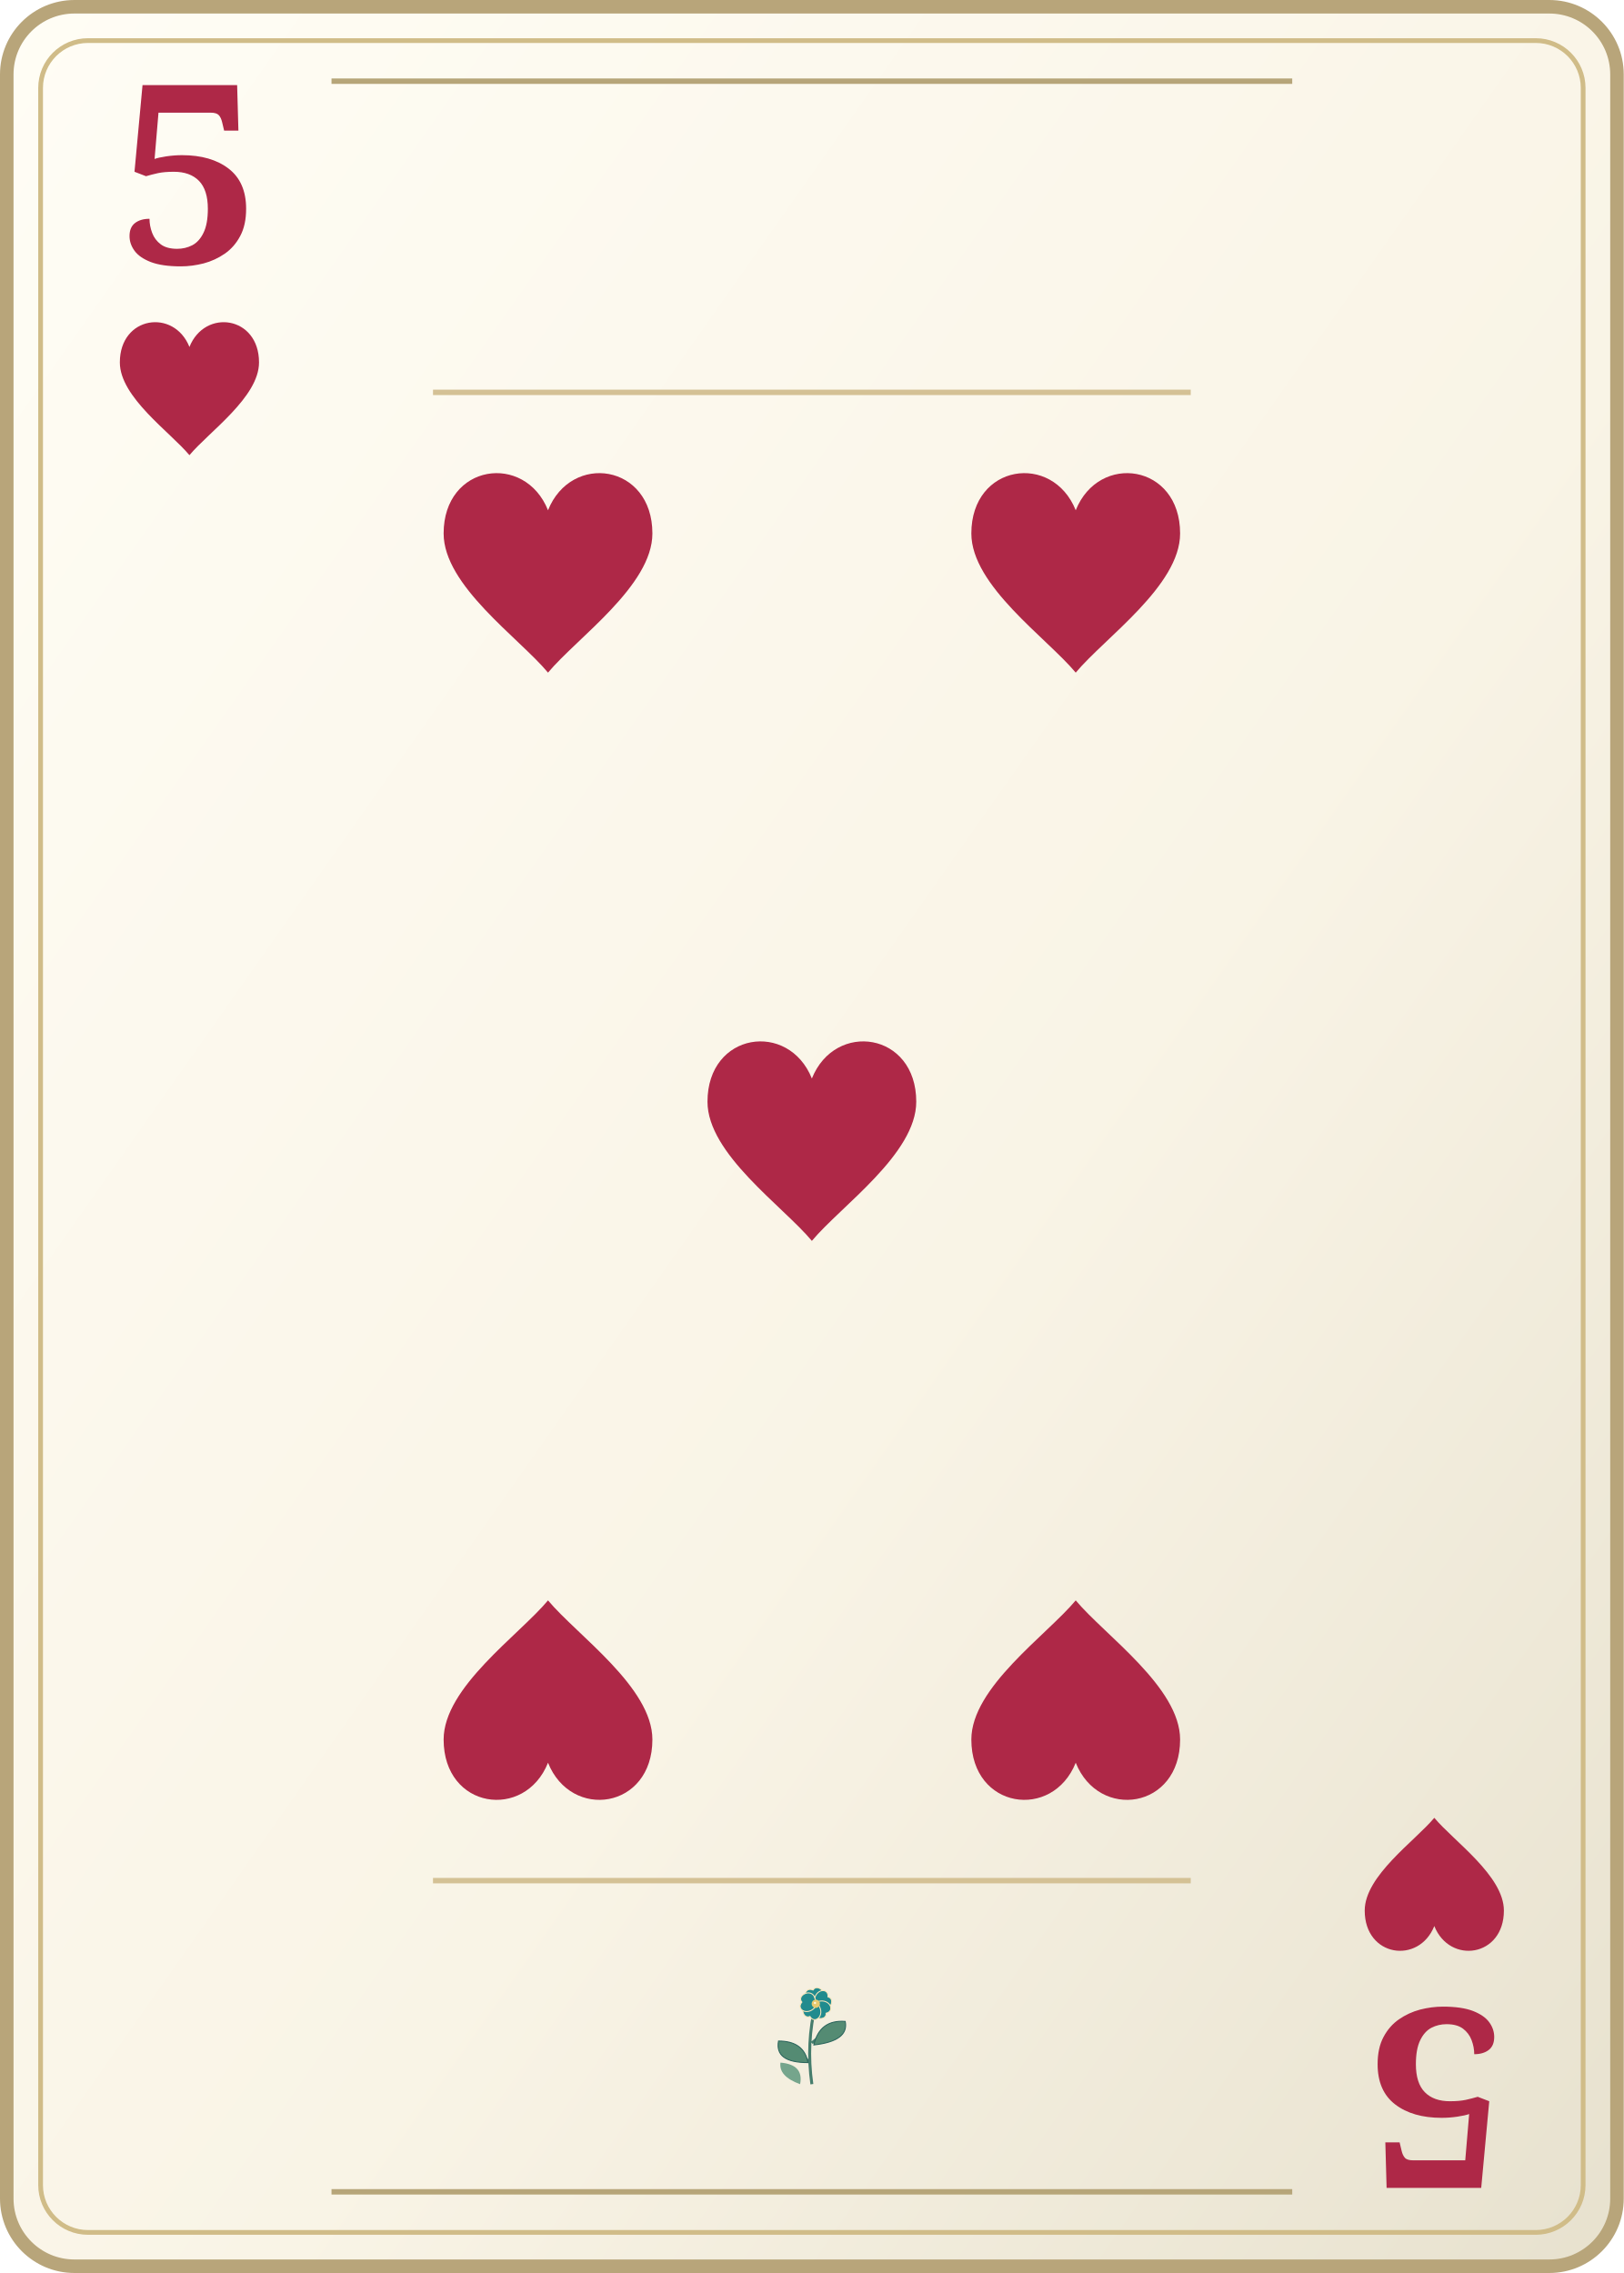
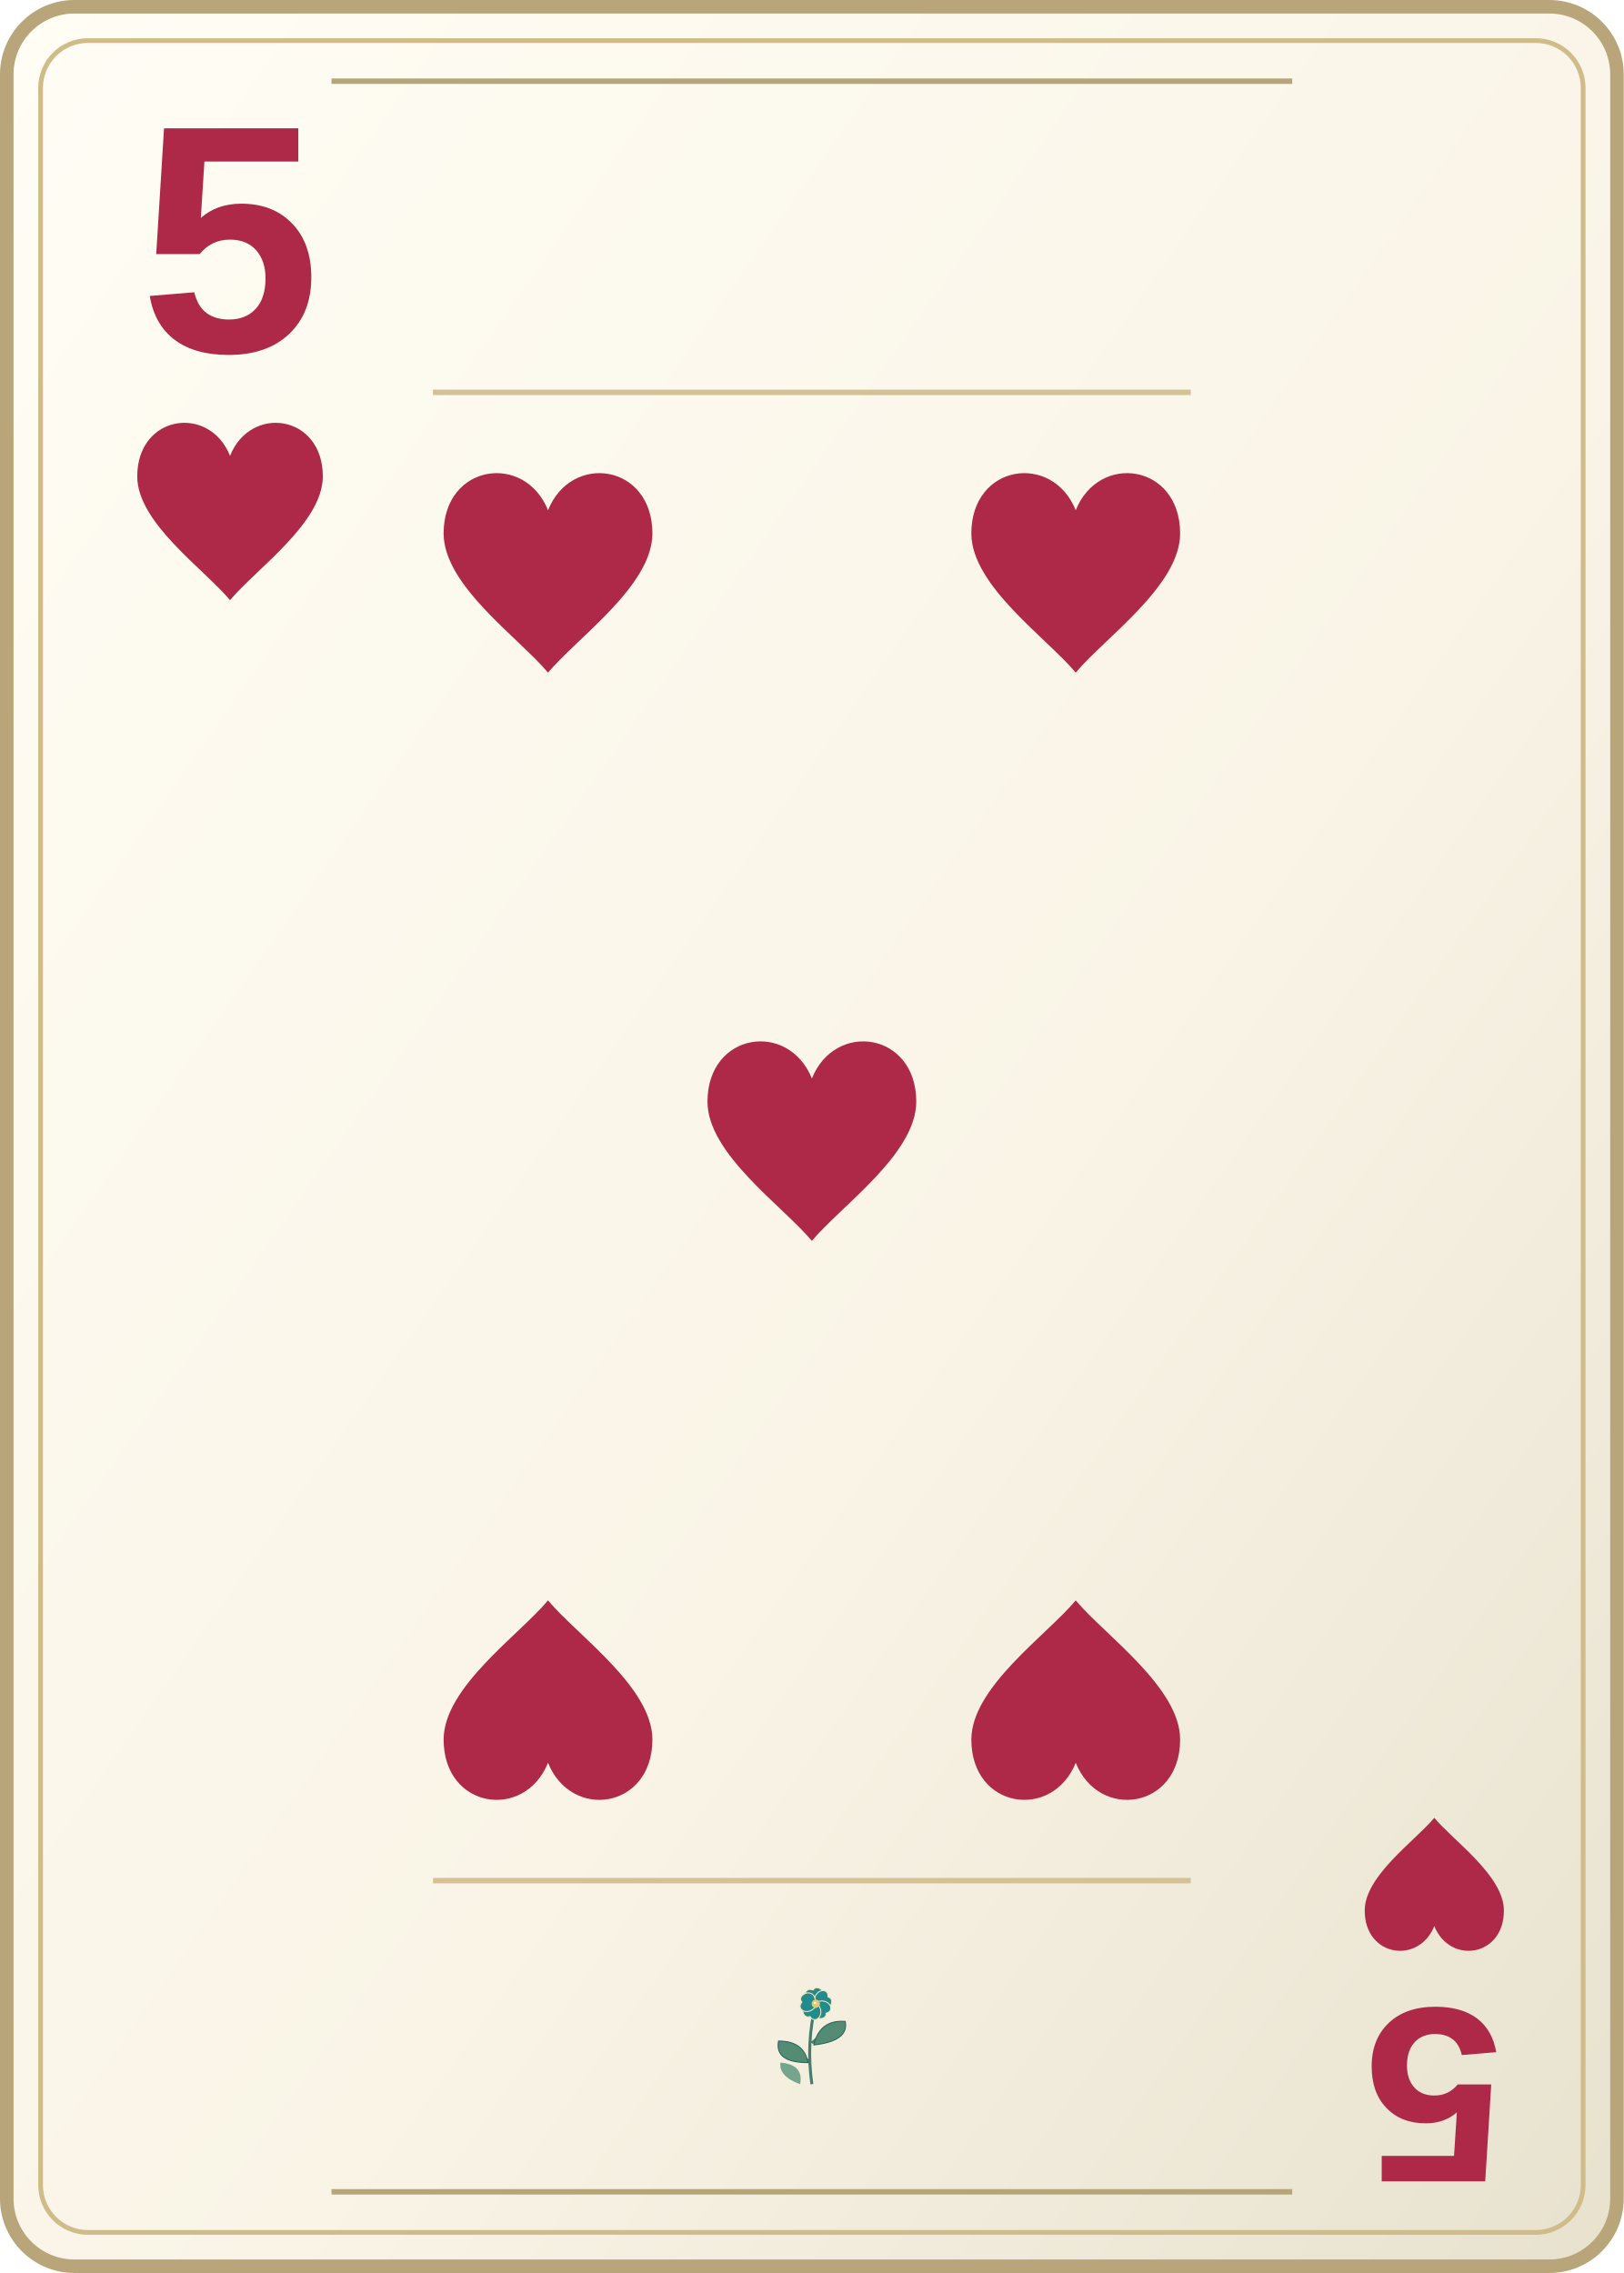
<svg xmlns="http://www.w3.org/2000/svg" width="240" height="336" viewBox="0 0 240 336" role="img" aria-label="5 of hearts; original Mughal-inspired garden court">
  <defs>
    <linearGradient id="paper" x1="0" y1="0" x2="1" y2="1">
      <stop stop-color="#fffdf5" />
      <stop offset=".58" stop-color="#f9f4e6" />
      <stop offset="1" stop-color="#e7e1ce" />
    </linearGradient>
    <linearGradient id="gold" x1="0" y1="0" x2="1" y2=".8">
      <stop stop-color="#f7dea0" />
      <stop offset=".35" stop-color="#cda754" />
      <stop offset=".66" stop-color="#a78036" />
      <stop offset="1" stop-color="#ead193" />
    </linearGradient>
    <linearGradient id="satin" x1="0" y1="0" x2="1" y2=".25">
      <stop stop-color="#16585e" />
      <stop offset=".35" stop-color="#95d6cb" />
      <stop offset=".62" stop-color="#218b8e" />
      <stop offset="1" stop-color="#16585e" />
    </linearGradient>
    <linearGradient id="ivory" x1="0" y1="0" x2="1" y2=".4">
      <stop stop-color="#cdc6af" />
      <stop offset=".35" stop-color="#fff6d8" />
      <stop offset=".58" stop-color="#f2e7c6" />
      <stop offset="1" stop-color="#c9bc98" />
    </linearGradient>
    <linearGradient id="skin" x1="0" y1="0" x2="1" y2=".15">
      <stop stop-color="#ad724d" />
      <stop offset=".42" stop-color="#e4b887" />
      <stop offset=".78" stop-color="#d79b6b" />
      <stop offset="1" stop-color="#b47b55" />
    </linearGradient>
    <linearGradient id="garden" x1="0" y1="0" x2="0" y2="1">
      <stop stop-color="#b9d9d2" />
      <stop offset=".48" stop-color="#e3e8ca" />
      <stop offset="1" stop-color="#76a388" />
    </linearGradient>
    <radialGradient id="aureole">
      <stop stop-color="#fff6cd" />
      <stop offset=".72" stop-color="#f1d895" stop-opacity=".42" />
      <stop offset="1" stop-color="#f5dd9a" stop-opacity="0" />
    </radialGradient>
  </defs>
  <rect x="1" y="1" width="238" height="334" rx="10" fill="url(#paper)" stroke="#b8a57a" stroke-width="2" />
  <rect x="6" y="6" width="228" height="324" rx="7" fill="none" stroke="#d0bc88" stroke-width=".7" />
  <path d="M49 12H191M49 324H191" fill="none" stroke="#b6a579" stroke-width="0.8" />
-   <path d="M64 58H176M64 278H176" fill="none" stroke="#d4c195" stroke-width="0.8" />
-   <g transform="translate(81 84) rotate(0) scale(0.8571429)">
-     <path d="M0 18C-5 12-18 3-18-6C-18-18-4-20 0-10C4-20 18-18 18-6C18 3 5 12 0 18Z" fill="#ae2847" />
-   </g>
-   <g transform="translate(159 84) rotate(0) scale(0.8571429)">
-     <path d="M0 18C-5 12-18 3-18-6C-18-18-4-20 0-10C4-20 18-18 18-6C18 3 5 12 0 18Z" fill="#ae2847" />
-   </g>
-   <g transform="translate(120 168) rotate(0) scale(0.8571429)">
-     <path d="M0 18C-5 12-18 3-18-6C-18-18-4-20 0-10C4-20 18-18 18-6C18 3 5 12 0 18Z" fill="#ae2847" />
-   </g>
-   <g transform="translate(81 252) rotate(180) scale(0.8571429)">
-     <path d="M0 18C-5 12-18 3-18-6C-18-18-4-20 0-10C4-20 18-18 18-6C18 3 5 12 0 18Z" fill="#ae2847" />
-   </g>
-   <g transform="translate(159 252) rotate(180) scale(0.8571429)">
-     <path d="M0 18C-5 12-18 3-18-6C-18-18-4-20 0-10C4-20 18-18 18-6C18 3 5 12 0 18Z" fill="#ae2847" />
-   </g>
-   <g transform="translate(120 302) scale(0.29 0.29)">
-     <path d="M0 21Q-3 0 2-20M-1 10L-12 0M0 0L12-10" fill="none" stroke="#467d6d" stroke-width="1.5" />
-     <path d="M-2 10Q-19 10-17-1Q-4-1-2 10ZM1 1Q19-1 17-11Q4-12 1 1Z" fill="#548b73" stroke="#2b655c" stroke-width=".5" />
-     <path d="M-6 21Q-17 17-16 10Q-4 11-6 21Z" fill="#75a58c" />
-     <g transform="translate(2 -20) scale(0.7)">
-       <g transform="rotate(0)">
-         <path d="M0 1C-11-1-9-13-2-10C1-15 9-8 5-3Z" fill="#218b8e" stroke="#f9e6bc" stroke-width=".7" />
+   <g id="card-art">
+     <path d="M64 58H176M64 278H176" fill="none" stroke="#d4c195" stroke-width="0.8" />
+     <g transform="translate(81 84) rotate(0) scale(0.8571429)">
+       <path d="M0 18C-5 12-18 3-18-6C-18-18-4-20 0-10C4-20 18-18 18-6C18 3 5 12 0 18Z" fill="#ae2847" />
+     </g>
+     <g transform="translate(159 84) rotate(0) scale(0.8571429)">
+       <path d="M0 18C-5 12-18 3-18-6C-18-18-4-20 0-10C4-20 18-18 18-6C18 3 5 12 0 18Z" fill="#ae2847" />
+     </g>
+     <g transform="translate(120 168) rotate(0) scale(0.8571429)">
+       <path d="M0 18C-5 12-18 3-18-6C-18-18-4-20 0-10C4-20 18-18 18-6C18 3 5 12 0 18Z" fill="#ae2847" />
+     </g>
+     <g transform="translate(81 252) rotate(180) scale(0.8571429)">
+       <path d="M0 18C-5 12-18 3-18-6C-18-18-4-20 0-10C4-20 18-18 18-6C18 3 5 12 0 18Z" fill="#ae2847" />
+     </g>
+     <g transform="translate(159 252) rotate(180) scale(0.8571429)">
+       <path d="M0 18C-5 12-18 3-18-6C-18-18-4-20 0-10C4-20 18-18 18-6C18 3 5 12 0 18Z" fill="#ae2847" />
+     </g>
+     <g transform="translate(120 302) scale(0.29 0.29)">
+       <path d="M0 21Q-3 0 2-20M-1 10L-12 0M0 0L12-10" fill="none" stroke="#467d6d" stroke-width="1.5" />
+       <path d="M-2 10Q-19 10-17-1Q-4-1-2 10ZM1 1Q19-1 17-11Q4-12 1 1Z" fill="#548b73" stroke="#2b655c" stroke-width=".5" />
+       <path d="M-6 21Q-17 17-16 10Q-4 11-6 21Z" fill="#75a58c" />
+       <g transform="translate(2 -20) scale(0.7)">
+         <g transform="rotate(0)">
+           <path d="M0 1C-11-1-9-13-2-10C1-15 9-8 5-3Z" fill="#218b8e" stroke="#f9e6bc" stroke-width=".7" />
+         </g>
+         <g transform="rotate(72)">
+           <path d="M0 1C-11-1-9-13-2-10C1-15 9-8 5-3Z" fill="#218b8e" stroke="#f9e6bc" stroke-width=".7" />
+         </g>
+         <g transform="rotate(144)">
+           <path d="M0 1C-11-1-9-13-2-10C1-15 9-8 5-3Z" fill="#218b8e" stroke="#f9e6bc" stroke-width=".7" />
+         </g>
+         <g transform="rotate(216)">
+           <path d="M0 1C-11-1-9-13-2-10C1-15 9-8 5-3Z" fill="#218b8e" stroke="#f9e6bc" stroke-width=".7" />
+         </g>
+         <g transform="rotate(288)">
+           <path d="M0 1C-11-1-9-13-2-10C1-15 9-8 5-3Z" fill="#218b8e" stroke="#f9e6bc" stroke-width=".7" />
+         </g>
+         <circle cx="0" cy="0" r="3" fill="#e7c970" />
+         <circle cx="-0.6" cy="-0.6" r="0.8" fill="#fff8dd" />
      </g>
-       <g transform="rotate(72)">
-         <path d="M0 1C-11-1-9-13-2-10C1-15 9-8 5-3Z" fill="#218b8e" stroke="#f9e6bc" stroke-width=".7" />
-       </g>
-       <g transform="rotate(144)">
-         <path d="M0 1C-11-1-9-13-2-10C1-15 9-8 5-3Z" fill="#218b8e" stroke="#f9e6bc" stroke-width=".7" />
-       </g>
-       <g transform="rotate(216)">
-         <path d="M0 1C-11-1-9-13-2-10C1-15 9-8 5-3Z" fill="#218b8e" stroke="#f9e6bc" stroke-width=".7" />
-       </g>
-       <g transform="rotate(288)">
-         <path d="M0 1C-11-1-9-13-2-10C1-15 9-8 5-3Z" fill="#218b8e" stroke="#f9e6bc" stroke-width=".7" />
-       </g>
-       <circle cx="0" cy="0" r="3" fill="#e7c970" />
-       <circle cx="-0.6" cy="-0.6" r="0.8" fill="#fff8dd" />
    </g>
  </g>
-   <text x="28" y="39" text-anchor="middle" fill="#ae2847" font-family="Georgia,serif" font-size="37" font-weight="bold">5</text>
-   <g transform="translate(28 57) rotate(0) scale(0.5714286)">
-     <path d="M0 18C-5 12-18 3-18-6C-18-18-4-20 0-10C4-20 18-18 18-6C18 3 5 12 0 18Z" fill="#ae2847" />
+   <g id="primary-index">
+     <text id="index-rank" x="34" y="52" text-anchor="middle" fill="#ae2847" font-family="Arial,Helvetica,sans-serif" font-weight="700" font-size="48">5</text>
+     <g id="index-suit">
+       <g transform="translate(34 75) rotate(0) scale(0.7619048)">
+         <path d="M0 18C-5 12-18 3-18-6C-18-18-4-20 0-10C4-20 18-18 18-6C18 3 5 12 0 18Z" fill="#ae2847" />
+       </g>
+     </g>
  </g>
-   <g transform="rotate(180 120 168)">
-     <text x="28" y="39" text-anchor="middle" fill="#ae2847" font-family="Georgia,serif" font-size="37" font-weight="bold">5</text>
+   <g id="secondary-index" transform="rotate(180 120 168)">
+     <text x="28" y="39" text-anchor="middle" fill="#ae2847" font-family="Arial,Helvetica,sans-serif" font-size="37" font-weight="700">5</text>
    <g transform="translate(28 57) rotate(0) scale(0.5714286)">
      <path d="M0 18C-5 12-18 3-18-6C-18-18-4-20 0-10C4-20 18-18 18-6C18 3 5 12 0 18Z" fill="#ae2847" />
    </g>
  </g>
</svg>
